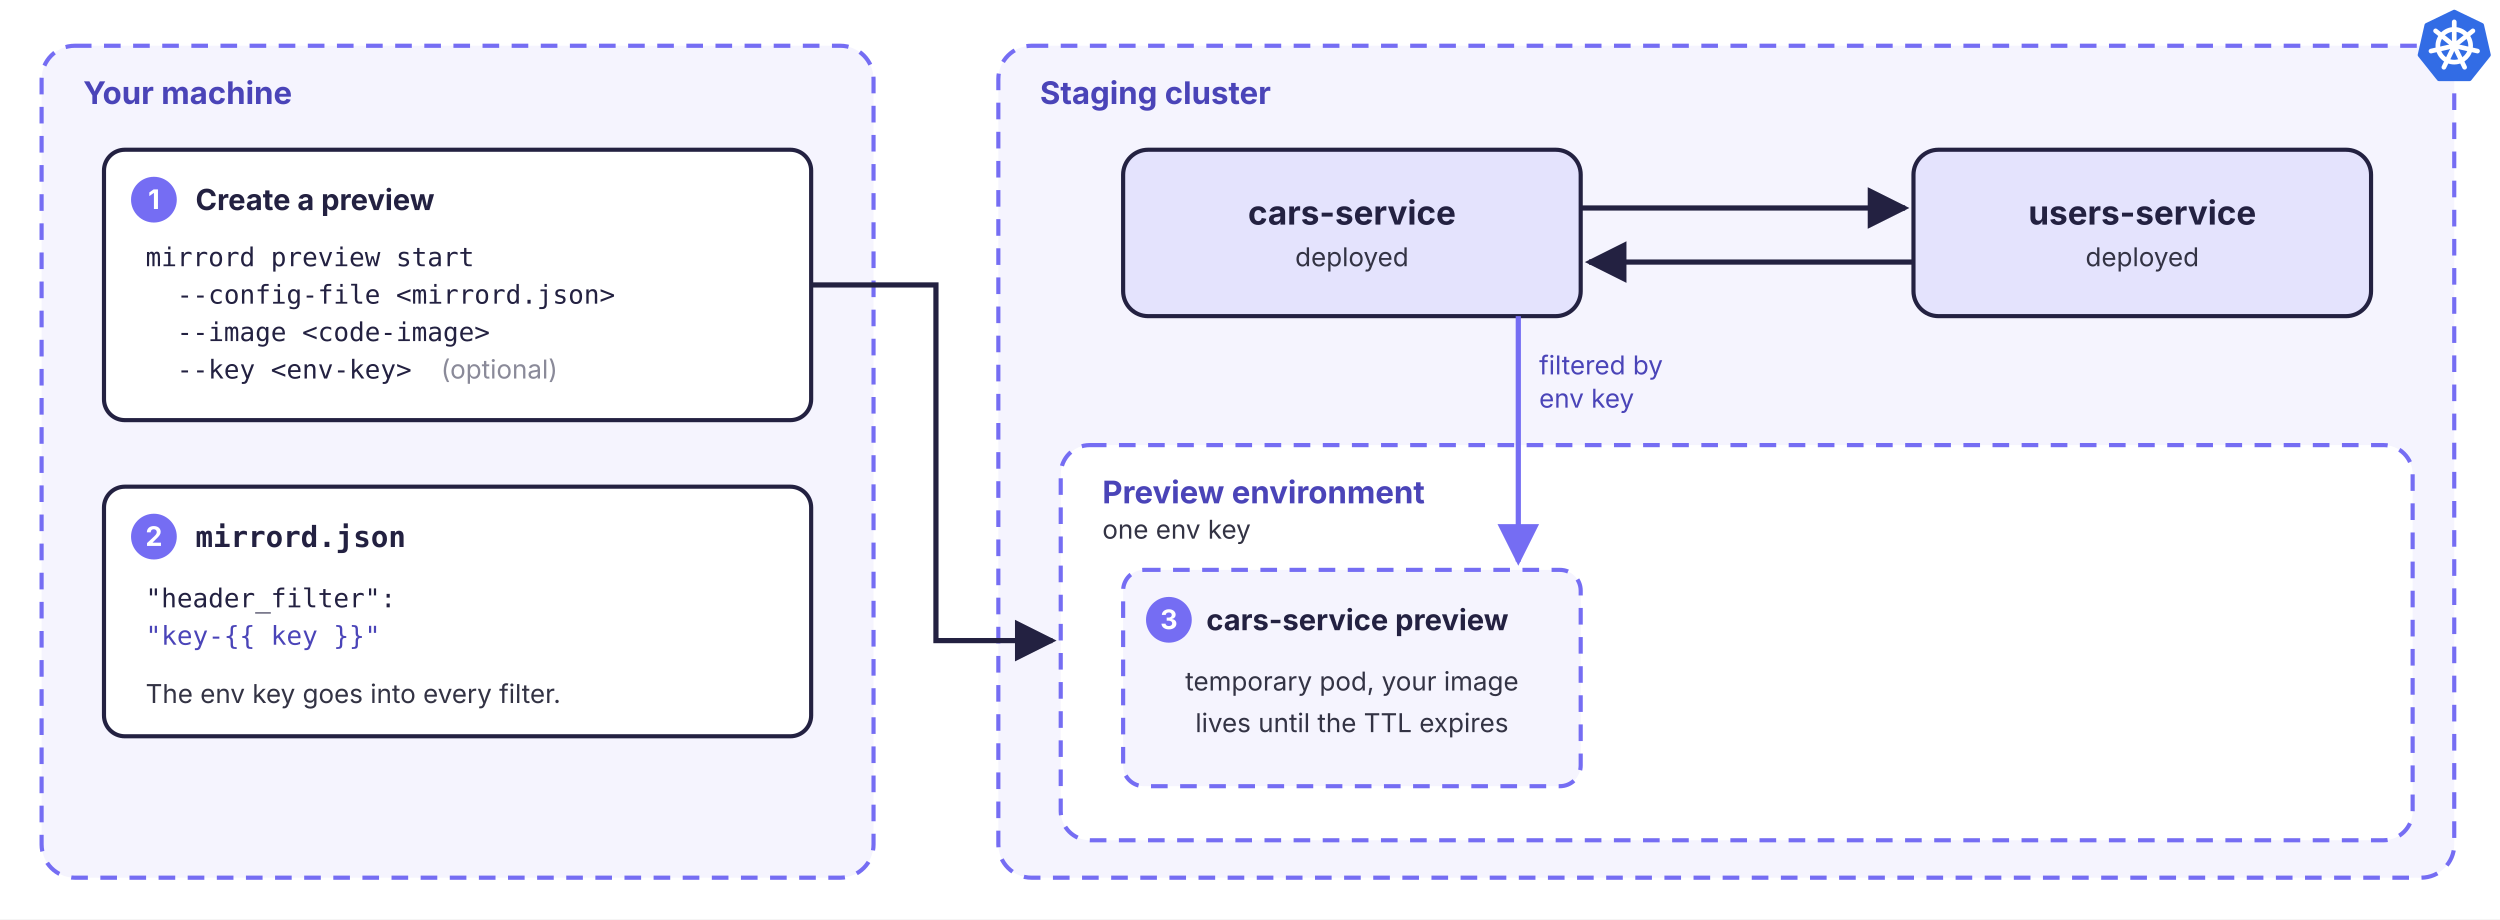
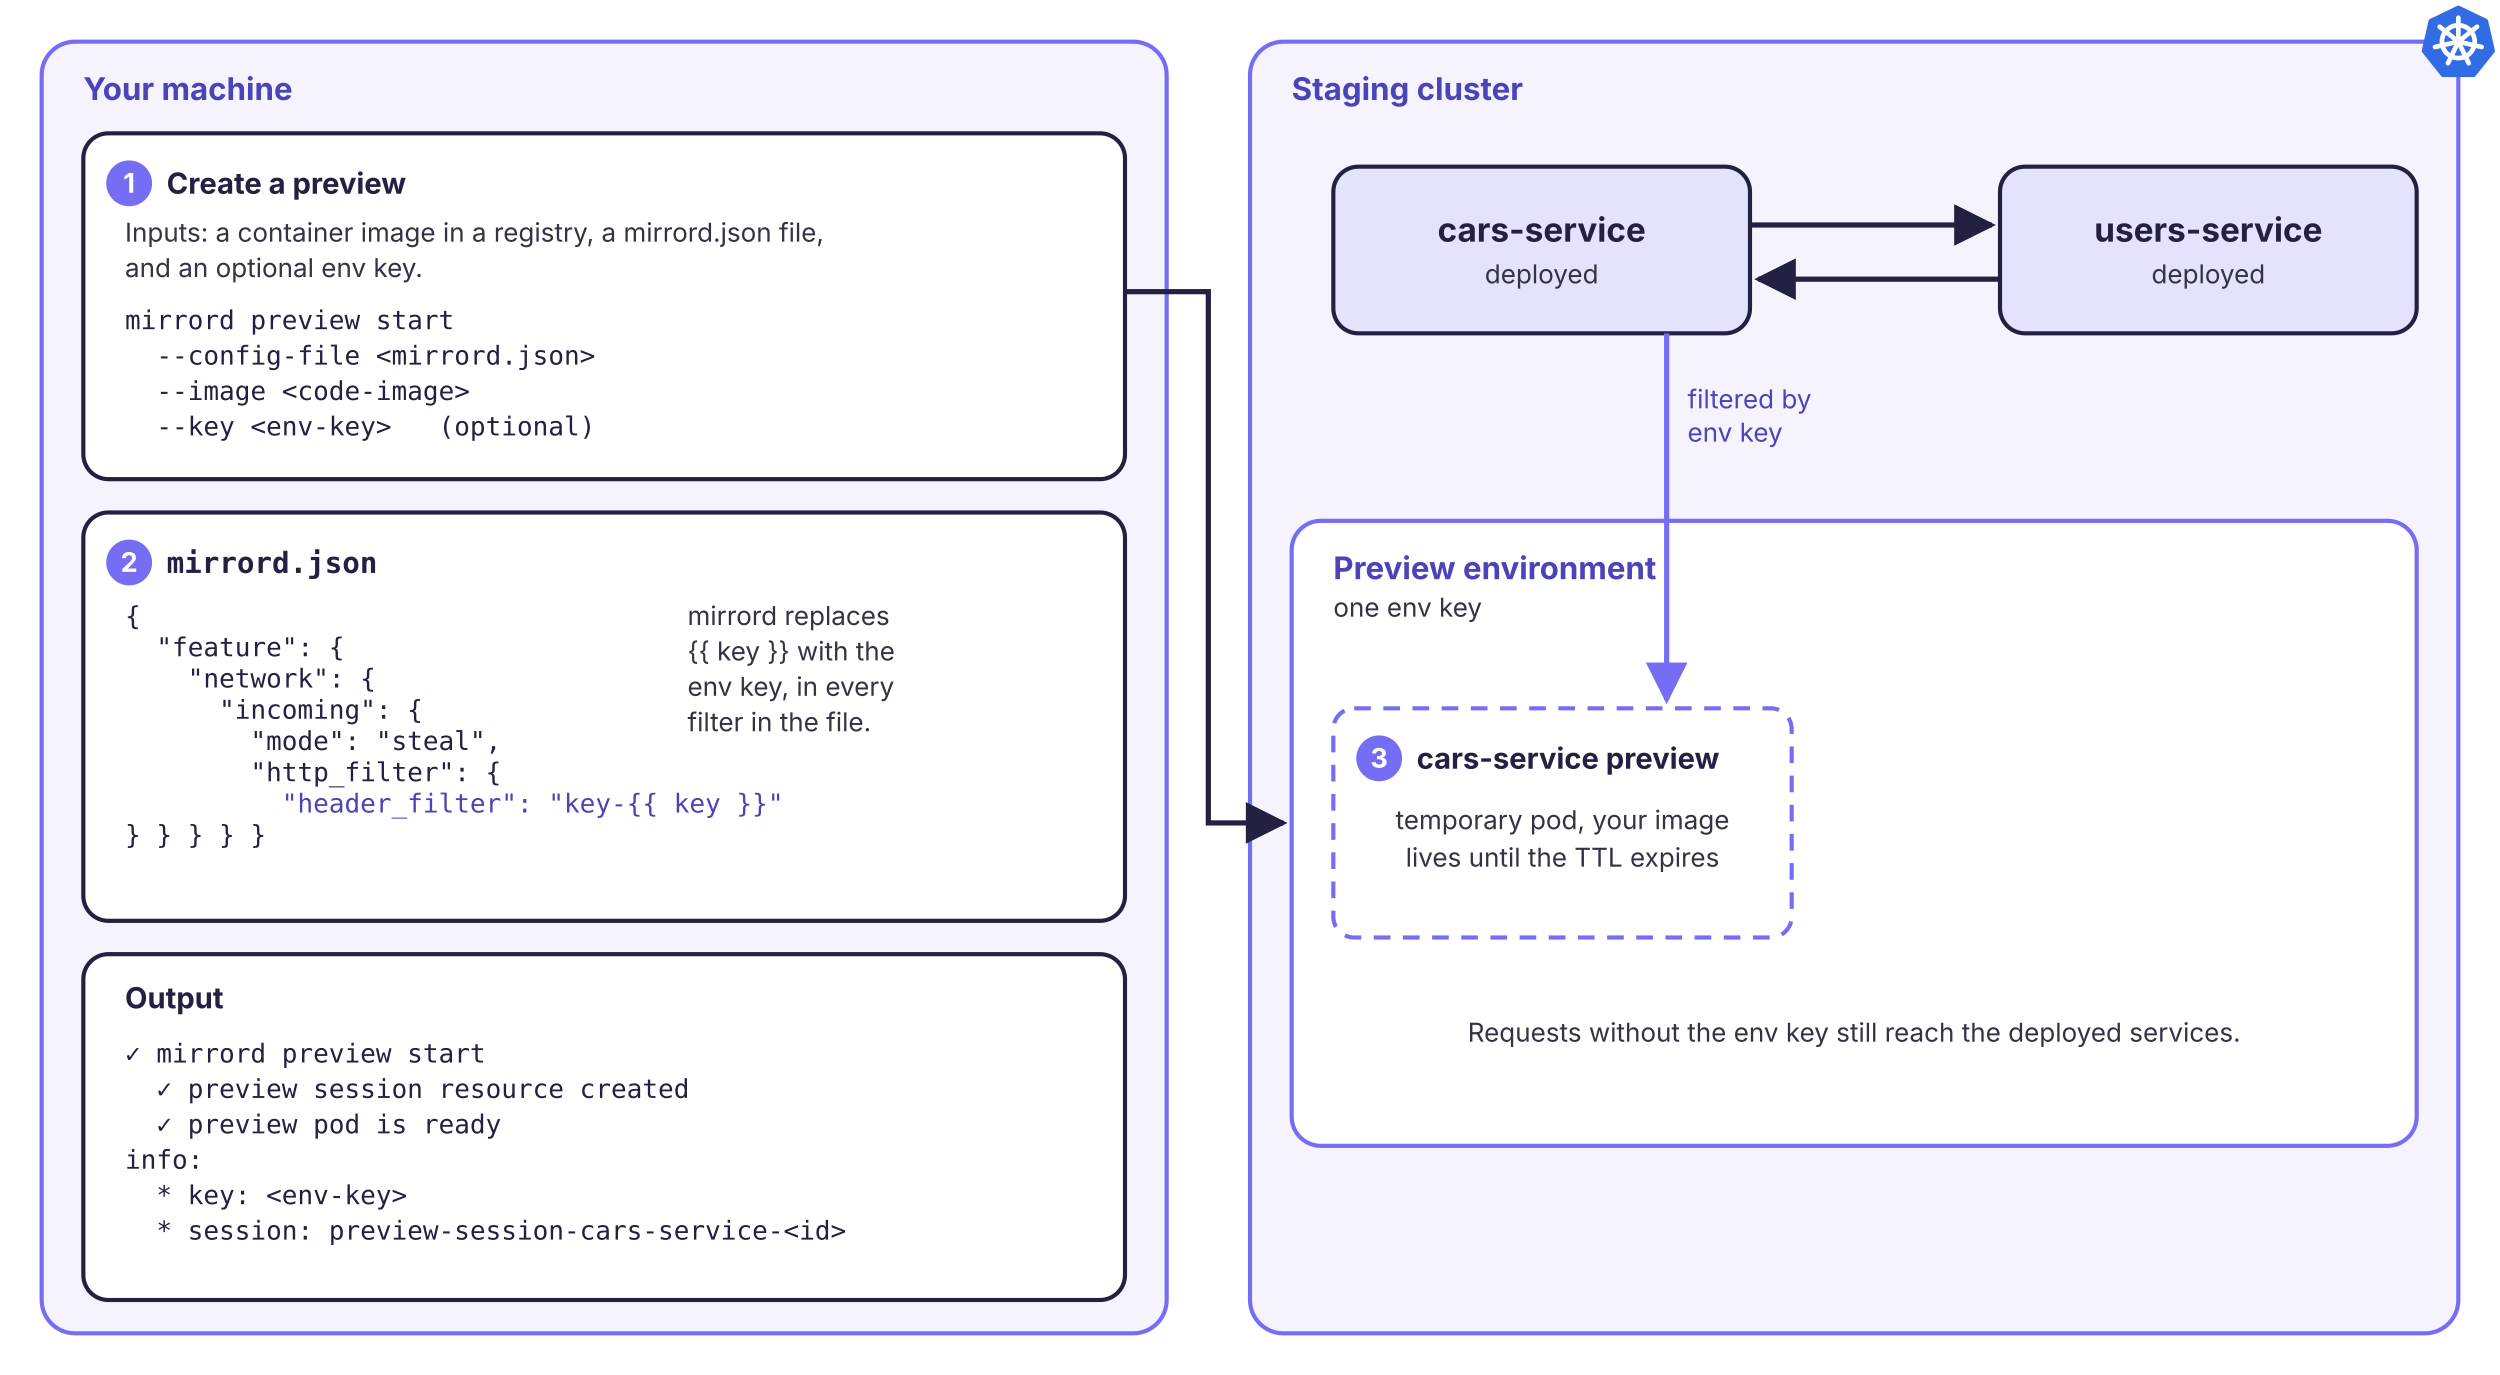
- <svg xmlns="http://www.w3.org/2000/svg" viewBox="0 -2 1202 442" width="1202" height="442" font-family="Inter, Helvetica, Arial, sans-serif" role="img" aria-labelledby="t d">
+ <svg xmlns="http://www.w3.org/2000/svg" viewBox="0 0 1200 660" width="1200" height="660" font-family="Inter, Helvetica, Arial, sans-serif" role="img" aria-labelledby="t d">
  <defs>
    <marker id="arrow" viewBox="0 0 10 10" refX="9" refY="5" markerWidth="8" markerHeight="8" orient="auto-start-reverse">
      <path d="M0 0 L10 5 L0 10 z" fill="#232141" />
    </marker>
    <marker id="arrow-purple" viewBox="0 0 10 10" refX="9" refY="5" markerWidth="8" markerHeight="8" orient="auto-start-reverse">
      <path d="M0 0 L10 5 L0 10 z" fill="#756DF3" />
    </marker>
    <symbol id="k8s" viewBox="0 0 32 32">
      <polygon points="16.00,1.60 27.73,7.25 30.62,19.94 22.51,30.11 9.49,30.11 1.38,19.94 4.27,7.25" fill="#326CE5" stroke="#326CE5" stroke-width="2" stroke-linejoin="round" />
      <g fill="none" stroke="#ffffff" stroke-width="2" stroke-linecap="round">
        <circle cx="16" cy="16" r="7" />
        <line x1="16.00" y1="13.40" x2="16.00" y2="5.80" />
        <line x1="18.03" y1="14.38" x2="23.97" y2="9.64" />
        <line x1="18.53" y1="16.58" x2="25.94" y2="18.27" />
        <line x1="17.13" y1="18.34" x2="20.43" y2="25.19" />
        <line x1="14.87" y1="18.34" x2="11.57" y2="25.19" />
        <line x1="13.47" y1="16.58" x2="6.06" y2="18.27" />
        <line x1="13.97" y1="14.38" x2="8.03" y2="9.64" />
      </g>
      <circle cx="16" cy="16" r="2.4" fill="#ffffff" />
    </symbol>
  </defs>
-   <rect x="0" y="-2" width="1202" height="442" fill="#ffffff" />
-   <rect x="20" y="20" width="400" height="400" rx="16" fill="#F5F4FE" stroke="#756DF3" stroke-width="2" stroke-dasharray="8 6" />
+   <rect x="0" y="0" width="1200" height="660" fill="#ffffff" />
+   <rect x="20" y="20" width="540" height="620" rx="16" fill="#F5F4FE" stroke="#756DF3" stroke-width="2" />
  <text x="40" y="48" font-size="15" font-weight="700" fill="#4a44b8">Your machine</text>
-   <rect x="50" y="70" width="340" height="130" rx="10" fill="#ffffff" stroke="#232141" stroke-width="2" />
-   <circle cx="74" cy="94" r="11" fill="#756DF3" />
-   <text x="74" y="98.5" font-size="13" font-weight="700" fill="#ffffff" text-anchor="middle">1</text>
-   <text x="94" y="99" font-size="14" font-weight="700" fill="#232141">Create a preview</text>
-   <text x="70" y="126" font-size="12.5" font-family="Menlo, Consolas, monospace" fill="#232141" xml:space="preserve">mirrord preview start</text>
-   <text x="70" y="144" font-size="12.5" font-family="Menlo, Consolas, monospace" fill="#232141" xml:space="preserve">  --config-file &lt;mirrord.json&gt;</text>
-   <text x="70" y="162" font-size="12.5" font-family="Menlo, Consolas, monospace" fill="#232141" xml:space="preserve">  --image &lt;code-image&gt;</text>
-   <text x="70" y="180" font-size="12.5" font-family="Menlo, Consolas, monospace" fill="#232141" xml:space="preserve">  --key &lt;env-key&gt;</text>
-   <text x="212" y="180" font-size="12.5" fill="#8a8a99">(optional)</text>
-   <rect x="50" y="232" width="340" height="120" rx="10" fill="#ffffff" stroke="#232141" stroke-width="2" />
-   <circle cx="74" cy="256" r="11" fill="#756DF3" />
-   <text x="74" y="260.5" font-size="13" font-weight="700" fill="#ffffff" text-anchor="middle">2</text>
-   <text x="94" y="261" font-size="14" font-weight="700" fill="#232141" font-family="Menlo, Consolas, monospace">mirrord.json</text>
-   <text x="70" y="290" font-size="12.5" font-family="Menlo, Consolas, monospace" fill="#232141">"header_filter":</text>
-   <text x="70" y="308" font-size="12.5" font-family="Menlo, Consolas, monospace" fill="#4a44b8">  "key-{{ key }}"</text>
-   <text x="70" y="336" font-size="12.5" fill="#333344">The env key goes into every filter.</text>
-   <rect x="480" y="20" width="700" height="400" rx="16" fill="#F5F4FE" stroke="#756DF3" stroke-width="2" stroke-dasharray="8 6" />
-   <text x="500" y="48" font-size="15" font-weight="700" fill="#4a44b8">Staging cluster</text>
-   <rect x="540" y="70" width="220" height="80" rx="12" fill="#E4E3FD" stroke="#232141" stroke-width="2" />
-   <text x="650" y="106" font-size="16" font-weight="700" fill="#232141" text-anchor="middle">cars-service</text>
-   <text x="650" y="126" font-size="12.5" fill="#333344" text-anchor="middle">deployed</text>
-   <rect x="920" y="70" width="220" height="80" rx="12" fill="#E4E3FD" stroke="#232141" stroke-width="2" />
-   <text x="1030" y="106" font-size="16" font-weight="700" fill="#232141" text-anchor="middle">users-service</text>
-   <text x="1030" y="126" font-size="12.5" fill="#333344" text-anchor="middle">deployed</text>
-   <line x1="760" y1="98" x2="916" y2="98" stroke="#232141" stroke-width="2.5" marker-end="url(#arrow)" />
-   <line x1="920" y1="124" x2="764" y2="124" stroke="#232141" stroke-width="2.5" marker-end="url(#arrow)" />
-   <rect x="510" y="212" width="650" height="190" rx="14" fill="#ffffff" stroke="#756DF3" stroke-width="2" stroke-dasharray="8 6" />
-   <text x="530" y="240" font-size="15" font-weight="700" fill="#4a44b8">Preview environment</text>
-   <text x="530" y="257" font-size="12.5" fill="#333344">one env key</text>
-   <line x1="730" y1="150" x2="730" y2="268" stroke="#756DF3" stroke-width="2.5" marker-end="url(#arrow-purple)" />
-   <text x="740" y="178" font-size="12.5" fill="#4a44b8">filtered by</text>
-   <text x="740" y="194" font-size="12.5" fill="#4a44b8">env key</text>
-   <rect x="540" y="272" width="220" height="104" rx="10" fill="#F5F4FE" stroke="#756DF3" stroke-width="2" stroke-dasharray="8 6" />
-   <circle cx="562" cy="296" r="11" fill="#756DF3" />
-   <text x="562" y="300.5" font-size="13" font-weight="700" fill="#ffffff" text-anchor="middle">3</text>
-   <text x="580" y="301" font-size="14" font-weight="700" fill="#232141">cars-service preview</text>
-   <text x="650" y="330" font-size="12.5" fill="#333344" text-anchor="middle">temporary pod, your image</text>
-   <text x="650" y="350" font-size="12.5" fill="#333344" text-anchor="middle">lives until the TTL expires</text>
-   <polyline points="390,135 450,135 450,306 506,306" fill="none" stroke="#232141" stroke-width="2.5" marker-end="url(#arrow)" />
+   <rect x="40" y="64" width="500" height="166" rx="12" fill="#ffffff" stroke="#232141" stroke-width="2" />
+   <circle cx="62" cy="88" r="11" fill="#756DF3" />
+   <text x="62" y="92.5" font-size="13" font-weight="700" fill="#ffffff" text-anchor="middle">1</text>
+   <text x="80" y="93" font-size="14" font-weight="700" fill="#232141">Create a preview</text>
+   <text x="60" y="116" font-size="12.5" fill="#333344" xml:space="preserve">Inputs: a container image in a registry, a mirrord.json file,</text>
+   <text x="60" y="133" font-size="12.5" fill="#333344" xml:space="preserve">and an optional env key.</text>
+   <text x="60" y="158" font-size="12.5" font-family="Menlo, Consolas, monospace" fill="#232141" xml:space="preserve">mirrord preview start</text>
+   <text x="60" y="175" font-size="12.5" font-family="Menlo, Consolas, monospace" fill="#232141" xml:space="preserve">  --config-file &lt;mirrord.json&gt;</text>
+   <text x="60" y="192" font-size="12.5" font-family="Menlo, Consolas, monospace" fill="#232141" xml:space="preserve">  --image &lt;code-image&gt;</text>
+   <text x="60" y="209" font-size="12.5" font-family="Menlo, Consolas, monospace" fill="#232141" xml:space="preserve">  --key &lt;env-key&gt;   (optional)</text>
+   <rect x="40" y="246" width="500" height="196" rx="12" fill="#ffffff" stroke="#232141" stroke-width="2" />
+   <circle cx="62" cy="270" r="11" fill="#756DF3" />
+   <text x="62" y="274.5" font-size="13" font-weight="700" fill="#ffffff" text-anchor="middle">2</text>
+   <text x="80" y="275" font-size="14" font-weight="700" fill="#232141" font-family="Menlo, Consolas, monospace">mirrord.json</text>
+   <text x="60" y="300" font-size="12.5" font-family="Menlo, Consolas, monospace" fill="#232141" xml:space="preserve">{</text>
+   <text x="60" y="315" font-size="12.5" font-family="Menlo, Consolas, monospace" fill="#232141" xml:space="preserve">  "feature": {</text>
+   <text x="60" y="330" font-size="12.5" font-family="Menlo, Consolas, monospace" fill="#232141" xml:space="preserve">    "network": {</text>
+   <text x="60" y="345" font-size="12.5" font-family="Menlo, Consolas, monospace" fill="#232141" xml:space="preserve">      "incoming": {</text>
+   <text x="60" y="360" font-size="12.5" font-family="Menlo, Consolas, monospace" fill="#232141" xml:space="preserve">        "mode": "steal",</text>
+   <text x="60" y="375" font-size="12.5" font-family="Menlo, Consolas, monospace" fill="#232141" xml:space="preserve">        "http_filter": {</text>
+   <text x="60" y="390" font-size="12.5" font-family="Menlo, Consolas, monospace" fill="#4a44b8" xml:space="preserve">          "header_filter": "key-{{ key }}"</text>
+   <text x="60" y="405" font-size="12.5" font-family="Menlo, Consolas, monospace" fill="#232141" xml:space="preserve">} } } } }</text>
+   <text x="330" y="300" font-size="12.5" fill="#333344" xml:space="preserve">mirrord replaces</text>
+   <text x="330" y="317" font-size="12.5" fill="#333344" xml:space="preserve">{{ key }} with the</text>
+   <text x="330" y="334" font-size="12.5" fill="#333344" xml:space="preserve">env key, in every</text>
+   <text x="330" y="351" font-size="12.5" fill="#333344" xml:space="preserve">filter in the file.</text>
+   <rect x="40" y="458" width="500" height="166" rx="12" fill="#ffffff" stroke="#232141" stroke-width="2" />
+   <text x="60" y="484" font-size="14" font-weight="700" fill="#232141">Output</text>
+   <text x="60" y="510" font-size="12.5" font-family="Menlo, Consolas, monospace" fill="#232141" xml:space="preserve">✓ mirrord preview start</text>
+   <text x="60" y="527" font-size="12.5" font-family="Menlo, Consolas, monospace" fill="#232141" xml:space="preserve">  ✓ preview session resource created</text>
+   <text x="60" y="544" font-size="12.5" font-family="Menlo, Consolas, monospace" fill="#232141" xml:space="preserve">  ✓ preview pod is ready</text>
+   <text x="60" y="561" font-size="12.5" font-family="Menlo, Consolas, monospace" fill="#232141" xml:space="preserve">info:</text>
+   <text x="60" y="578" font-size="12.5" font-family="Menlo, Consolas, monospace" fill="#232141" xml:space="preserve">  * key: &lt;env-key&gt;</text>
+   <text x="60" y="595" font-size="12.5" font-family="Menlo, Consolas, monospace" fill="#232141" xml:space="preserve">  * session: preview-session-cars-service-&lt;id&gt;</text>
+   <rect x="600" y="20" width="580" height="620" rx="16" fill="#F5F4FE" stroke="#756DF3" stroke-width="2" />
+   <text x="620" y="48" font-size="15" font-weight="700" fill="#4a44b8">Staging cluster</text>
+   <rect x="640" y="80" width="200" height="80" rx="12" fill="#E4E3FD" stroke="#232141" stroke-width="2" />
+   <text x="740" y="116" font-size="16" font-weight="700" fill="#232141" text-anchor="middle">cars-service</text>
+   <text x="740" y="136" font-size="12.5" fill="#333344" text-anchor="middle">deployed</text>
+   <rect x="960" y="80" width="200" height="80" rx="12" fill="#E4E3FD" stroke="#232141" stroke-width="2" />
+   <text x="1060" y="116" font-size="16" font-weight="700" fill="#232141" text-anchor="middle">users-service</text>
+   <text x="1060" y="136" font-size="12.5" fill="#333344" text-anchor="middle">deployed</text>
+   <line x1="840" y1="108" x2="956" y2="108" stroke="#232141" stroke-width="2.5" marker-end="url(#arrow)" />
+   <line x1="960" y1="134" x2="844" y2="134" stroke="#232141" stroke-width="2.5" marker-end="url(#arrow)" />
+   <rect x="620" y="250" width="540" height="300" rx="14" fill="#ffffff" stroke="#756DF3" stroke-width="2" />
+   <text x="640" y="278" font-size="15" font-weight="700" fill="#4a44b8">Preview environment</text>
+   <text x="640" y="296" font-size="12.5" fill="#333344">one env key</text>
+   <line x1="800" y1="160" x2="800" y2="336" stroke="#756DF3" stroke-width="2.5" marker-end="url(#arrow-purple)" />
+   <text x="810" y="196" font-size="12.5" fill="#4a44b8" text-anchor="start">filtered by</text>
+   <text x="810" y="212" font-size="12.5" fill="#4a44b8" text-anchor="start">env key</text>
+   <rect x="640" y="340" width="220" height="110" rx="10" fill="#ffffff" stroke="#756DF3" stroke-width="2" stroke-dasharray="8 6" />
+   <circle cx="662" cy="364" r="11" fill="#756DF3" />
+   <text x="662" y="368.5" font-size="13" font-weight="700" fill="#ffffff" text-anchor="middle">3</text>
+   <text x="680" y="369" font-size="14" font-weight="700" fill="#232141">cars-service preview</text>
+   <text x="750" y="398" font-size="12.5" fill="#333344" text-anchor="middle">temporary pod, your image</text>
+   <text x="750" y="416" font-size="12.5" fill="#333344" text-anchor="middle">lives until the TTL expires</text>
+   <text x="890" y="500" font-size="12.5" fill="#333344" text-anchor="middle">Requests without the env key still reach the deployed services.</text>
+   <polyline points="540,140 580,140 580,395 616,395" fill="none" stroke="#232141" stroke-width="2.5" marker-end="url(#arrow)" />
  <use href="#k8s" x="1162" y="2" width="36" height="36" />
</svg>
